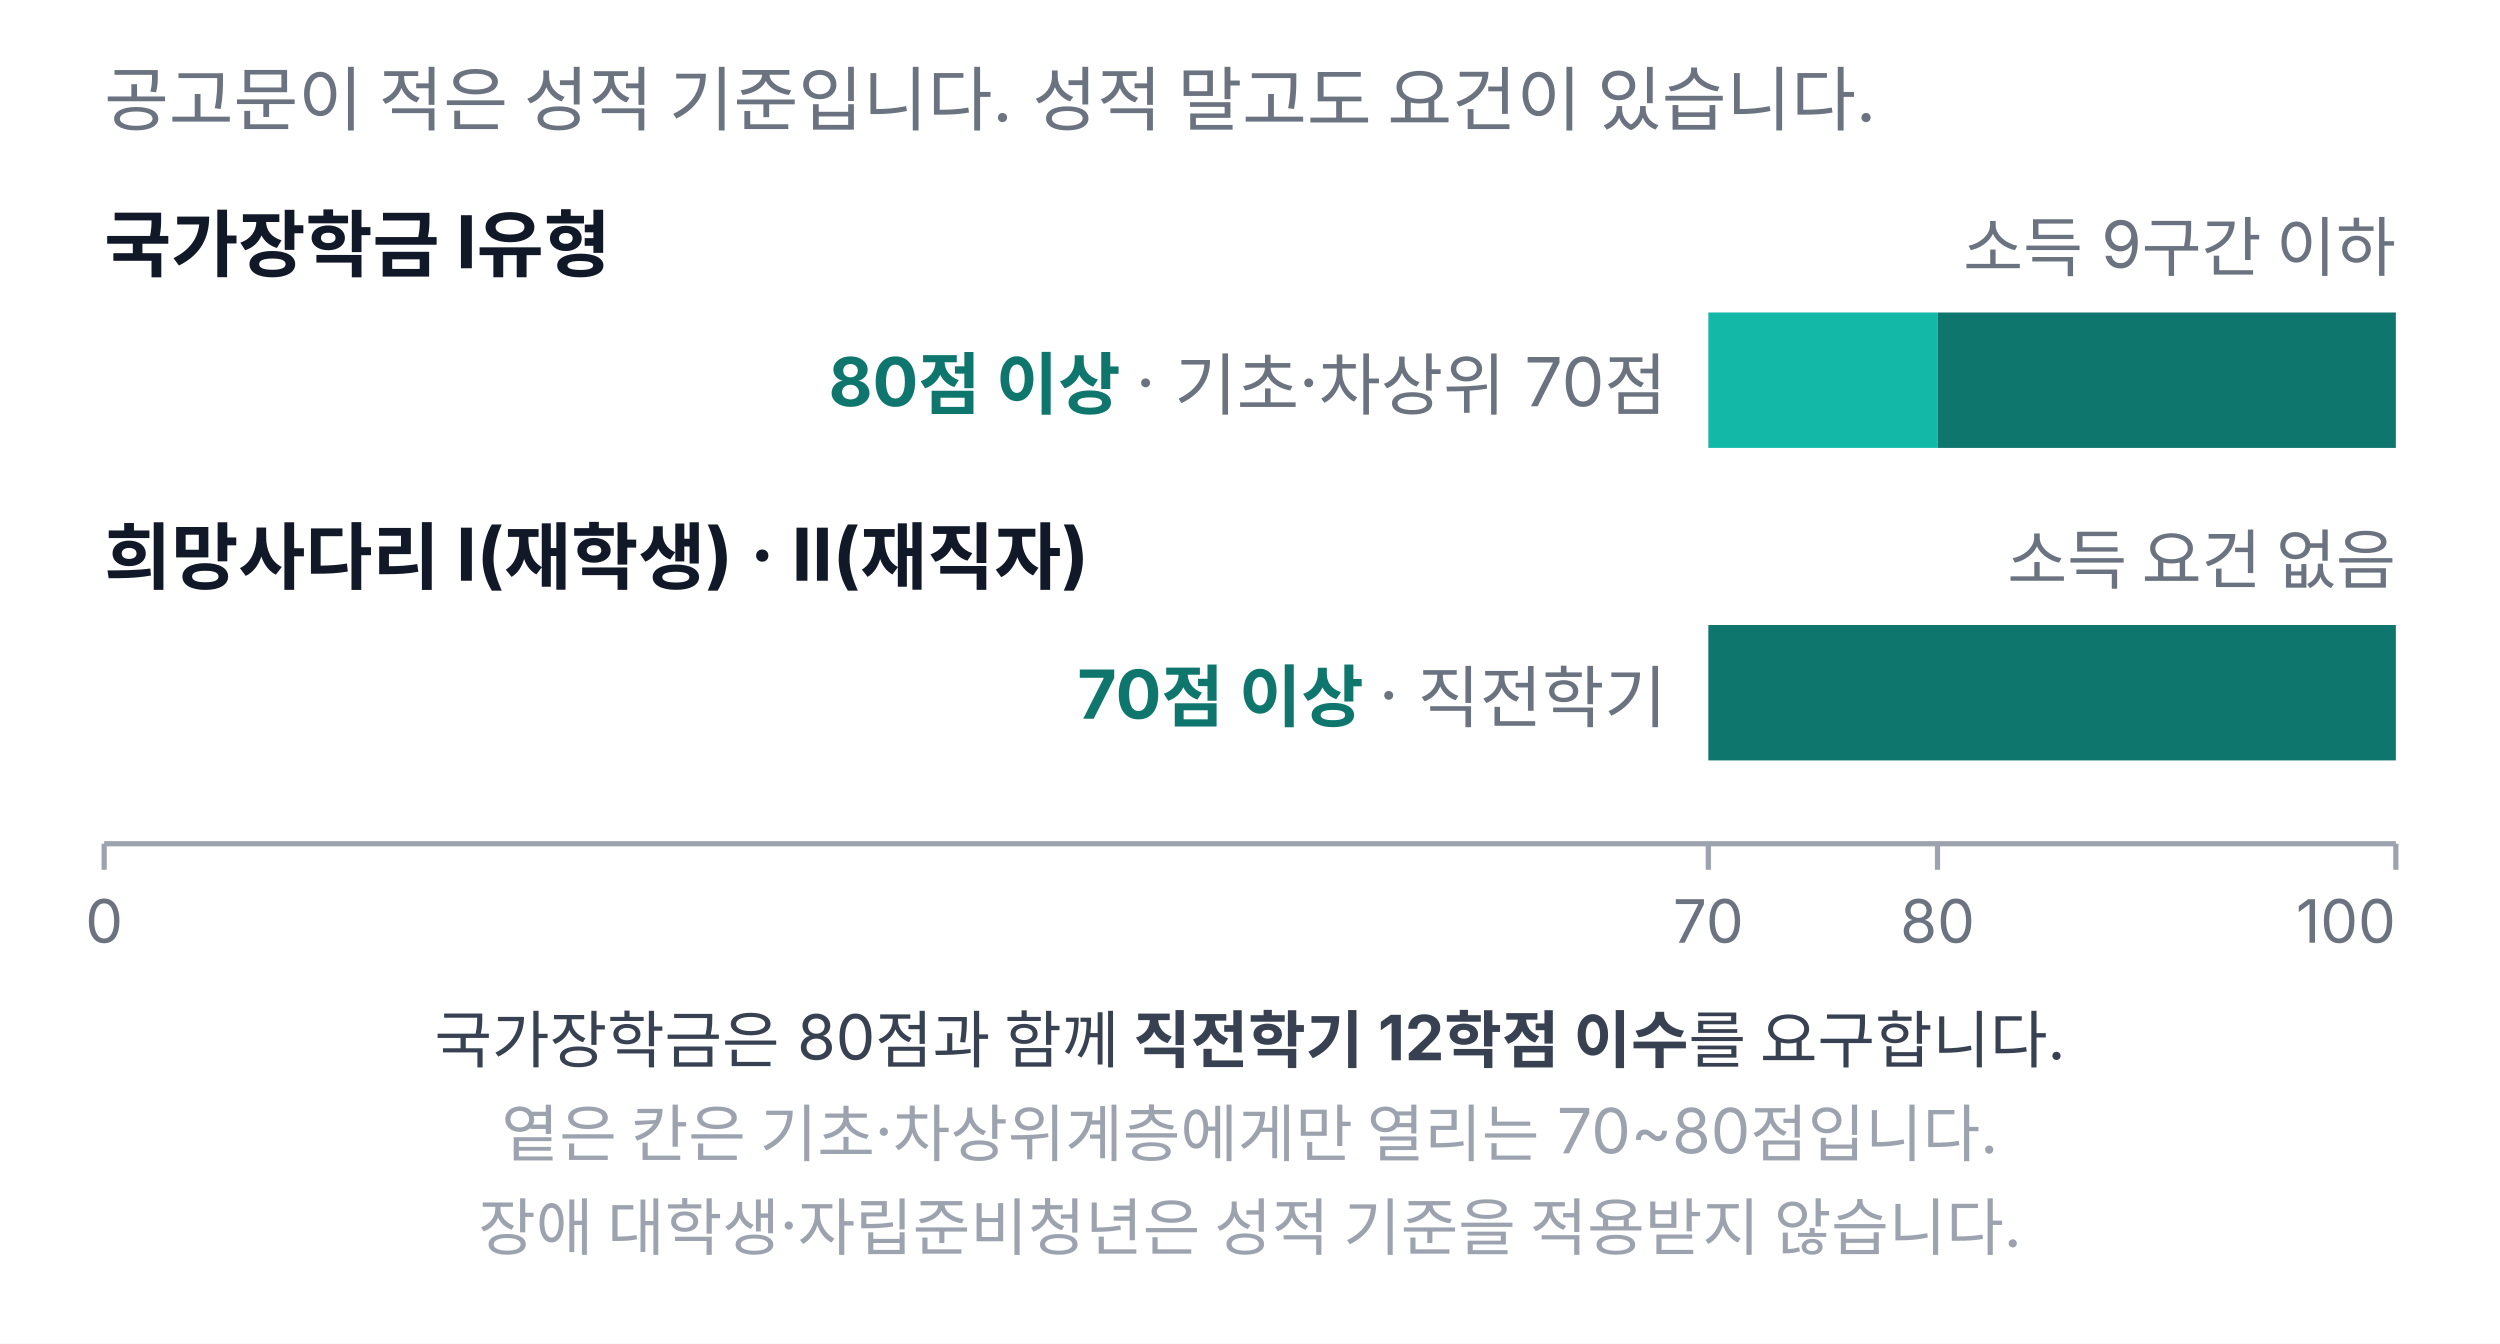
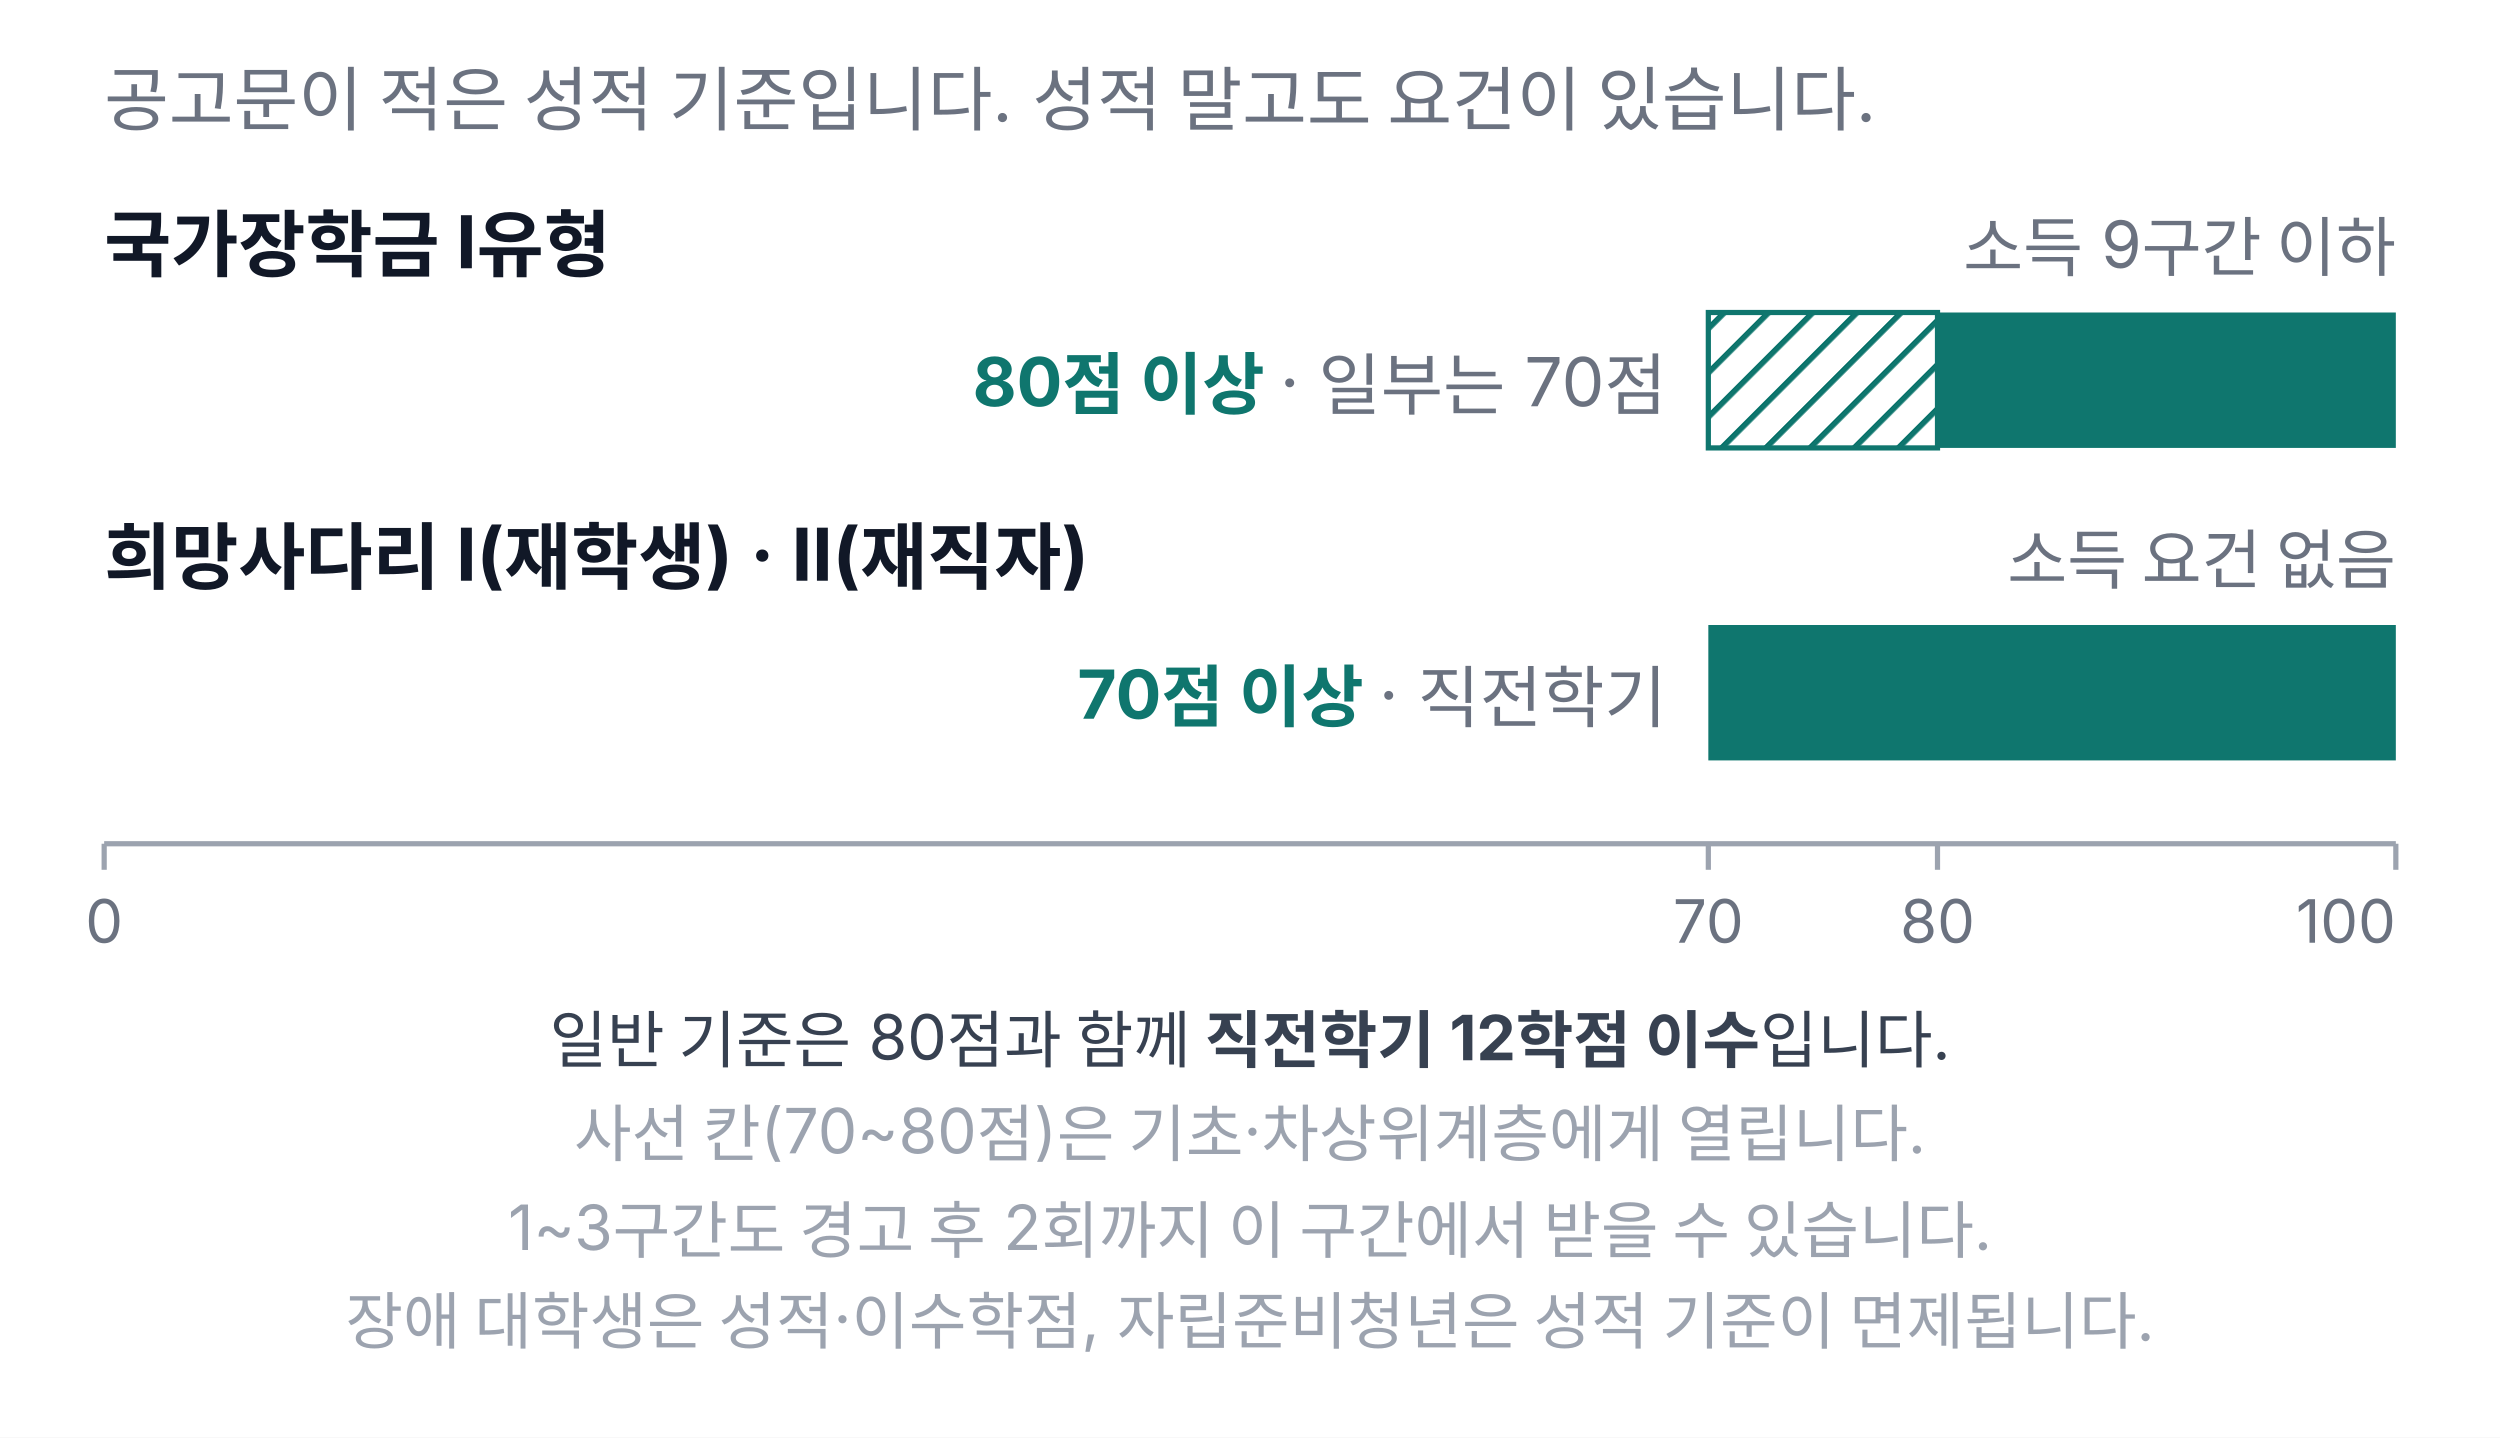
- <svg xmlns="http://www.w3.org/2000/svg" viewBox="0 0 480 258" role="img" font-family="system-ui, -apple-system, 'Apple SD Gothic Neo', 'Malgun Gothic', sans-serif">
-   <rect width="480" height="258" fill="#ffffff" />
+ <svg xmlns="http://www.w3.org/2000/svg" viewBox="0 0 480 276" role="img" font-family="system-ui, -apple-system, 'Apple SD Gothic Neo', 'Malgun Gothic', sans-serif">
+   <defs>
+     <pattern id="conditional" width="6" height="6" patternUnits="userSpaceOnUse" patternTransform="rotate(45)">
+       <rect width="6" height="6" fill="#ffffff" />
+       <line x1="0" y1="0" x2="0" y2="6" stroke="#0f766e" stroke-width="2.2" />
+     </pattern>
+   </defs>
+   <rect width="480" height="276" fill="#ffffff" />
  <text x="20" y="24" font-size="13.5" fill="#6b7280">공고문이 적은 성적 기준입니다. 성적 말고도 요건이 있습니다.</text>
  <text x="20" y="52" font-size="14" font-weight="700" fill="#111827">국가장학금 Ⅰ유형</text>
  <text x="460" y="52" text-anchor="end" font-size="12.5" fill="#6b7280">소득 9구간 이하</text>
-   <rect x="328.0" y="60" width="44.0" height="26" fill="#14b8a6" />
+   <rect x="328.0" y="60" width="44.0" height="26" fill="url(#conditional)" stroke="#0f766e" stroke-width="1" />
  <rect x="372.0" y="60" width="88.0" height="26" fill="#0f766e" />
-   <text x="320.0" y="78" text-anchor="end" font-size="13" font-weight="700" fill="#0f766e">80점 이상 <tspan font-weight="400" fill="#6b7280">· 기초·차상위 70점</tspan>
+   <text x="320.0" y="78" text-anchor="end" font-size="13" font-weight="700" fill="#0f766e">80점 이상 <tspan font-weight="400" fill="#6b7280">· 일부는 70점</tspan>
  </text>
  <text x="20" y="112" font-size="14" font-weight="700" fill="#111827">희망사다리 Ⅰ(재학생) · Ⅱ(재직자)</text>
  <text x="460" y="112" text-anchor="end" font-size="12.5" fill="#6b7280">소득 요건 없음</text>
  <rect x="328.0" y="120" width="132.0" height="26" fill="#0f766e" />
  <text x="320.0" y="138" text-anchor="end" font-size="13" font-weight="700" fill="#0f766e">70점 이상 <tspan font-weight="400" fill="#6b7280">· 직전학기</tspan>
  </text>
  <line x1="20" y1="162" x2="460" y2="162" stroke="#9ca3af" stroke-width="1" />
  <g stroke="#9ca3af" stroke-width="1">
    <line x1="20.0" y1="162" x2="20.0" y2="167" />
    <line x1="328.0" y1="162" x2="328.0" y2="167" />
    <line x1="372.0" y1="162" x2="372.0" y2="167" />
    <line x1="460.0" y1="162" x2="460.0" y2="167" />
  </g>
  <text x="20.0" y="181" text-anchor="middle" font-size="11.5" fill="#6b7280">0</text>
  <text x="328.0" y="181" text-anchor="middle" font-size="11.5" fill="#6b7280">70</text>
  <text x="372.0" y="181" text-anchor="middle" font-size="11.5" fill="#6b7280">80</text>
  <text x="460.0" y="181" text-anchor="end" font-size="11.5" fill="#6b7280">100</text>
-   <text x="240" y="204" text-anchor="middle" font-size="12" fill="#374151">국가장학금은 80점과 함께 <tspan font-weight="700">직전학기 12학점 이수</tspan>를 요구합니다.</text>
-   <text x="240" y="222" text-anchor="middle" font-size="12" fill="#9ca3af">옅은 칸은 기초·차상위계층에게만 열리는 70~80점입니다.</text>
-   <text x="240" y="240" text-anchor="middle" font-size="12" fill="#9ca3af">장애 대학생·자립준비청년은 성적 기준을 적용받지 않습니다.</text>
+   <text x="240" y="204" text-anchor="middle" font-size="12" fill="#374151">일반 기준은 80점과 함께 <tspan font-weight="700">직전학기 12학점 이수</tspan>입니다.</text>
+   <text x="240" y="222" text-anchor="middle" font-size="12" fill="#9ca3af">사선 칸(70~80점)은 기초·차상위계층에게 열립니다.</text>
+   <text x="240" y="240" text-anchor="middle" font-size="12" fill="#9ca3af">1~3구간도 경고 후 2회까지 이 구간에서 받을 수 있습니다.</text>
+   <text x="240" y="258" text-anchor="middle" font-size="12" fill="#9ca3af">장애 대학생은 성적·이수학점, 자립준비청년은 성적 기준이 면제됩니다.</text>
</svg>
